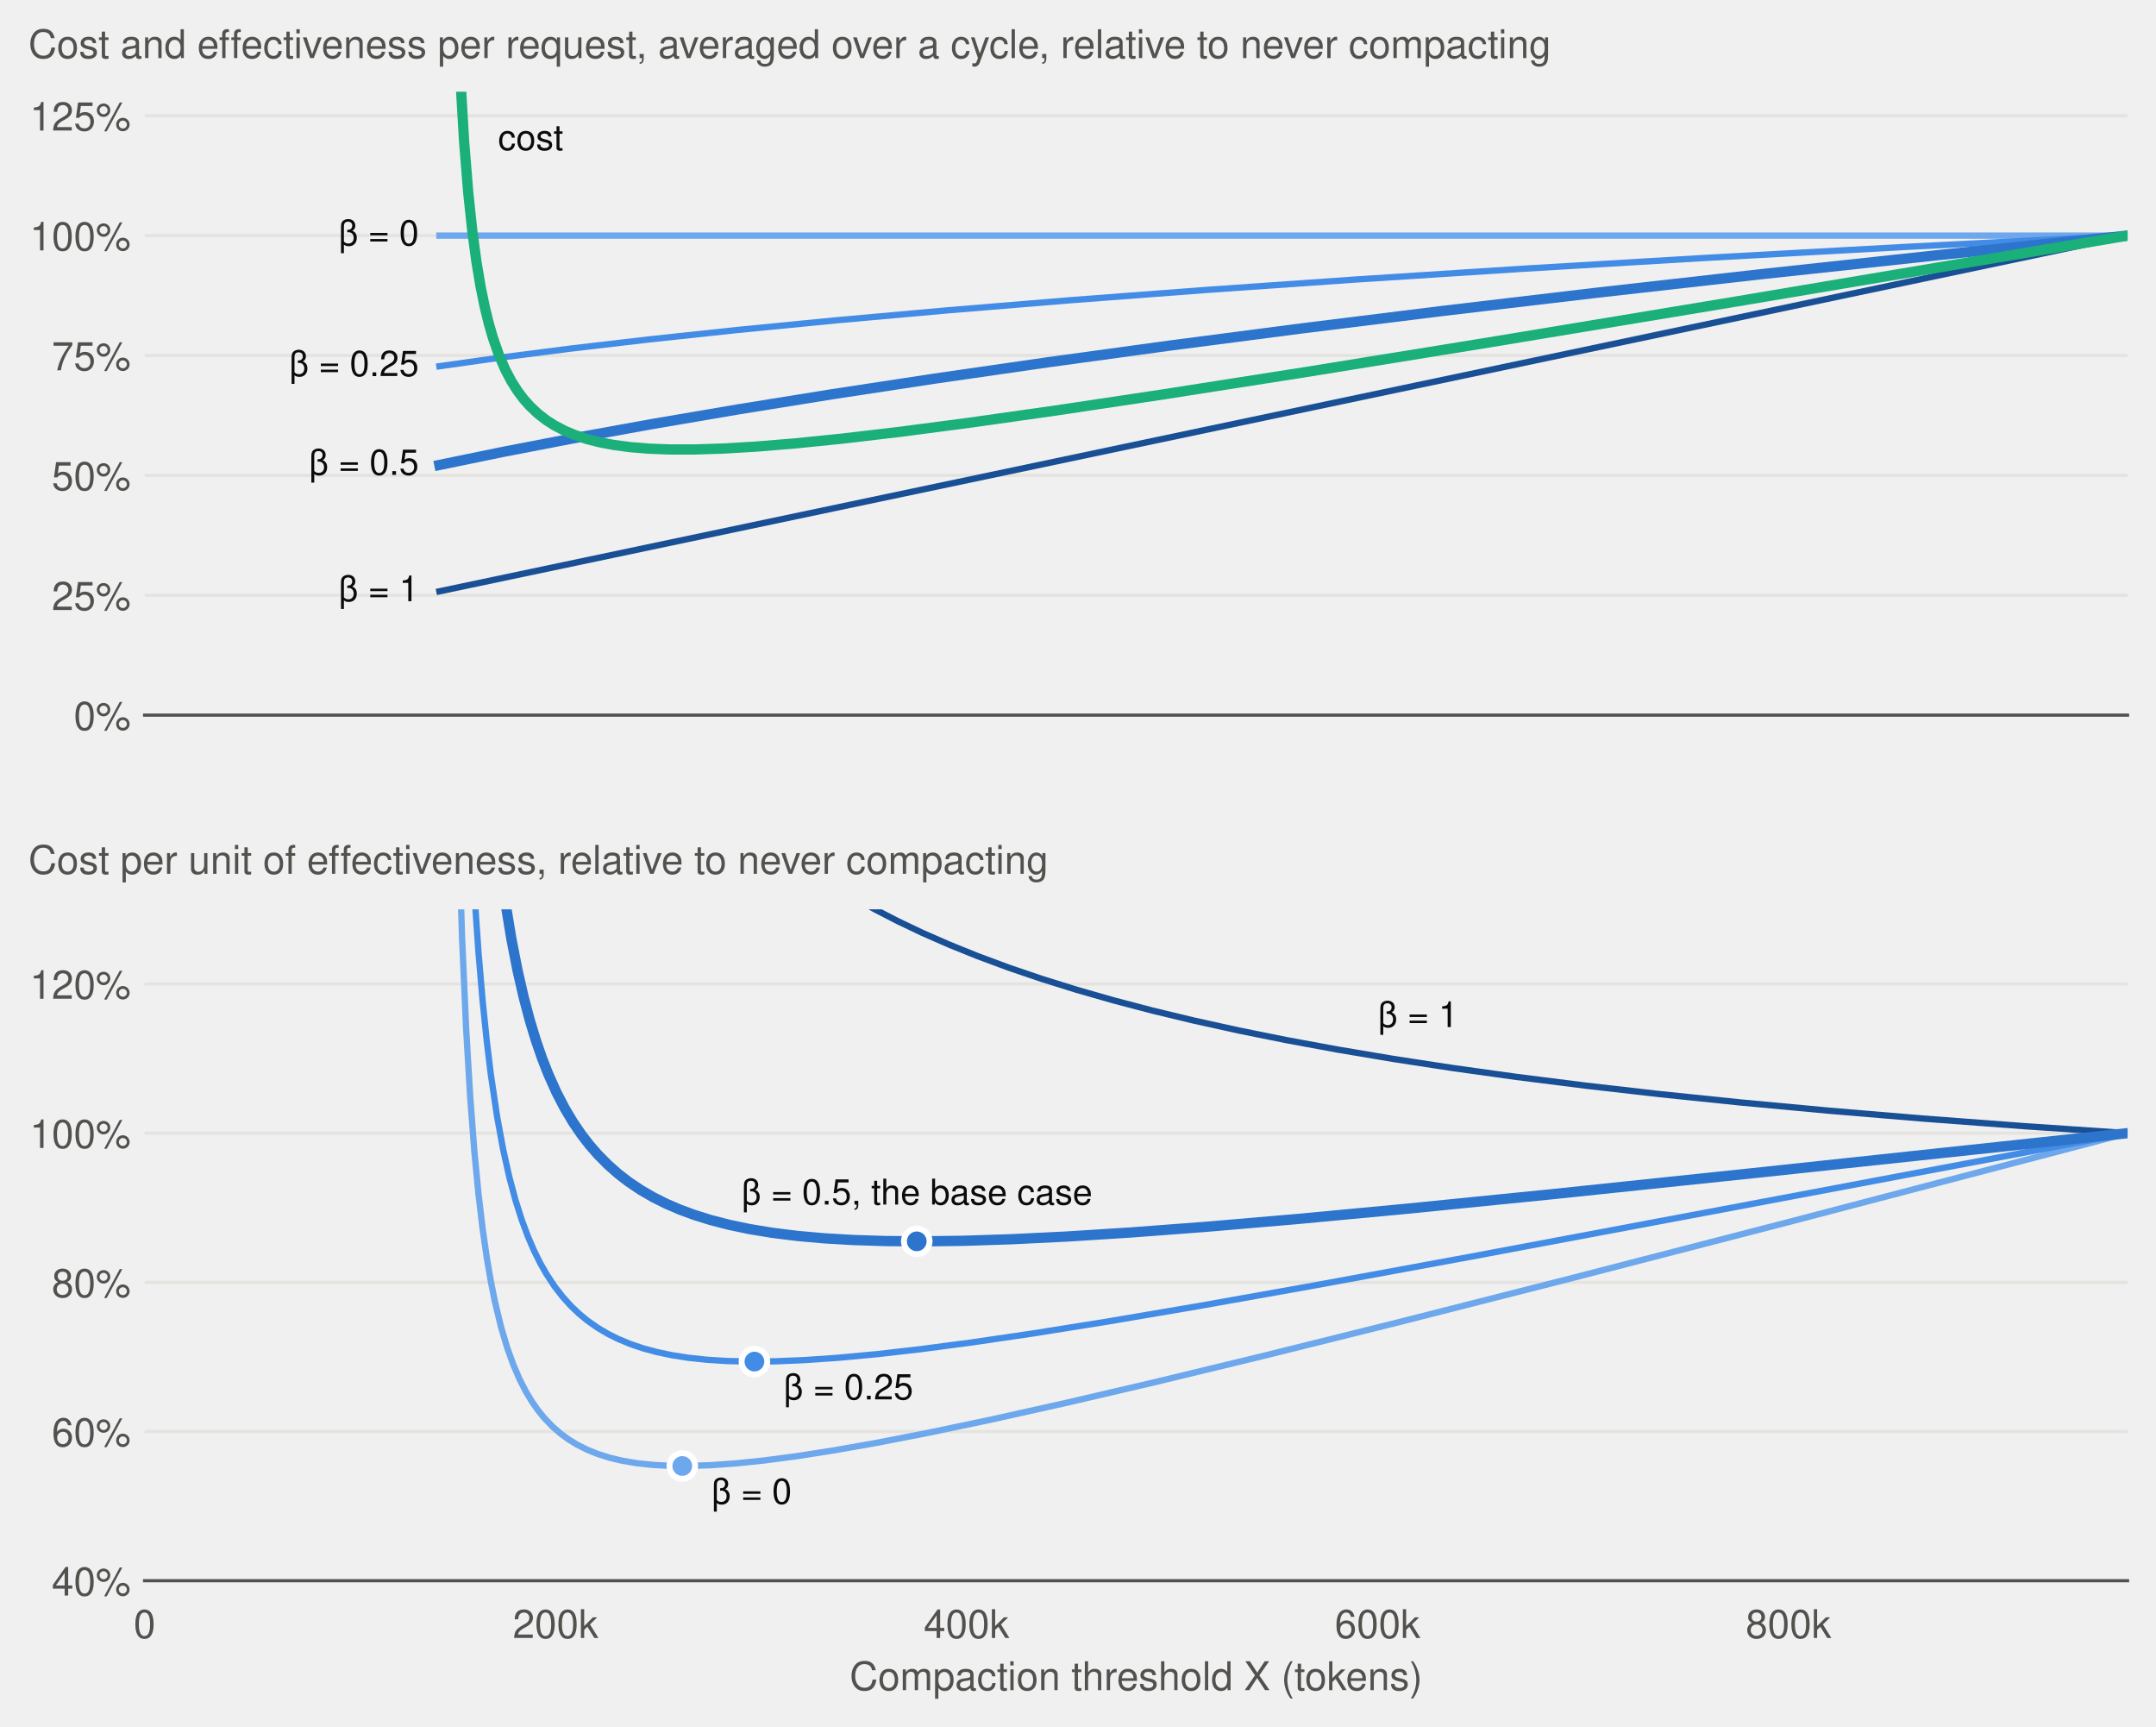
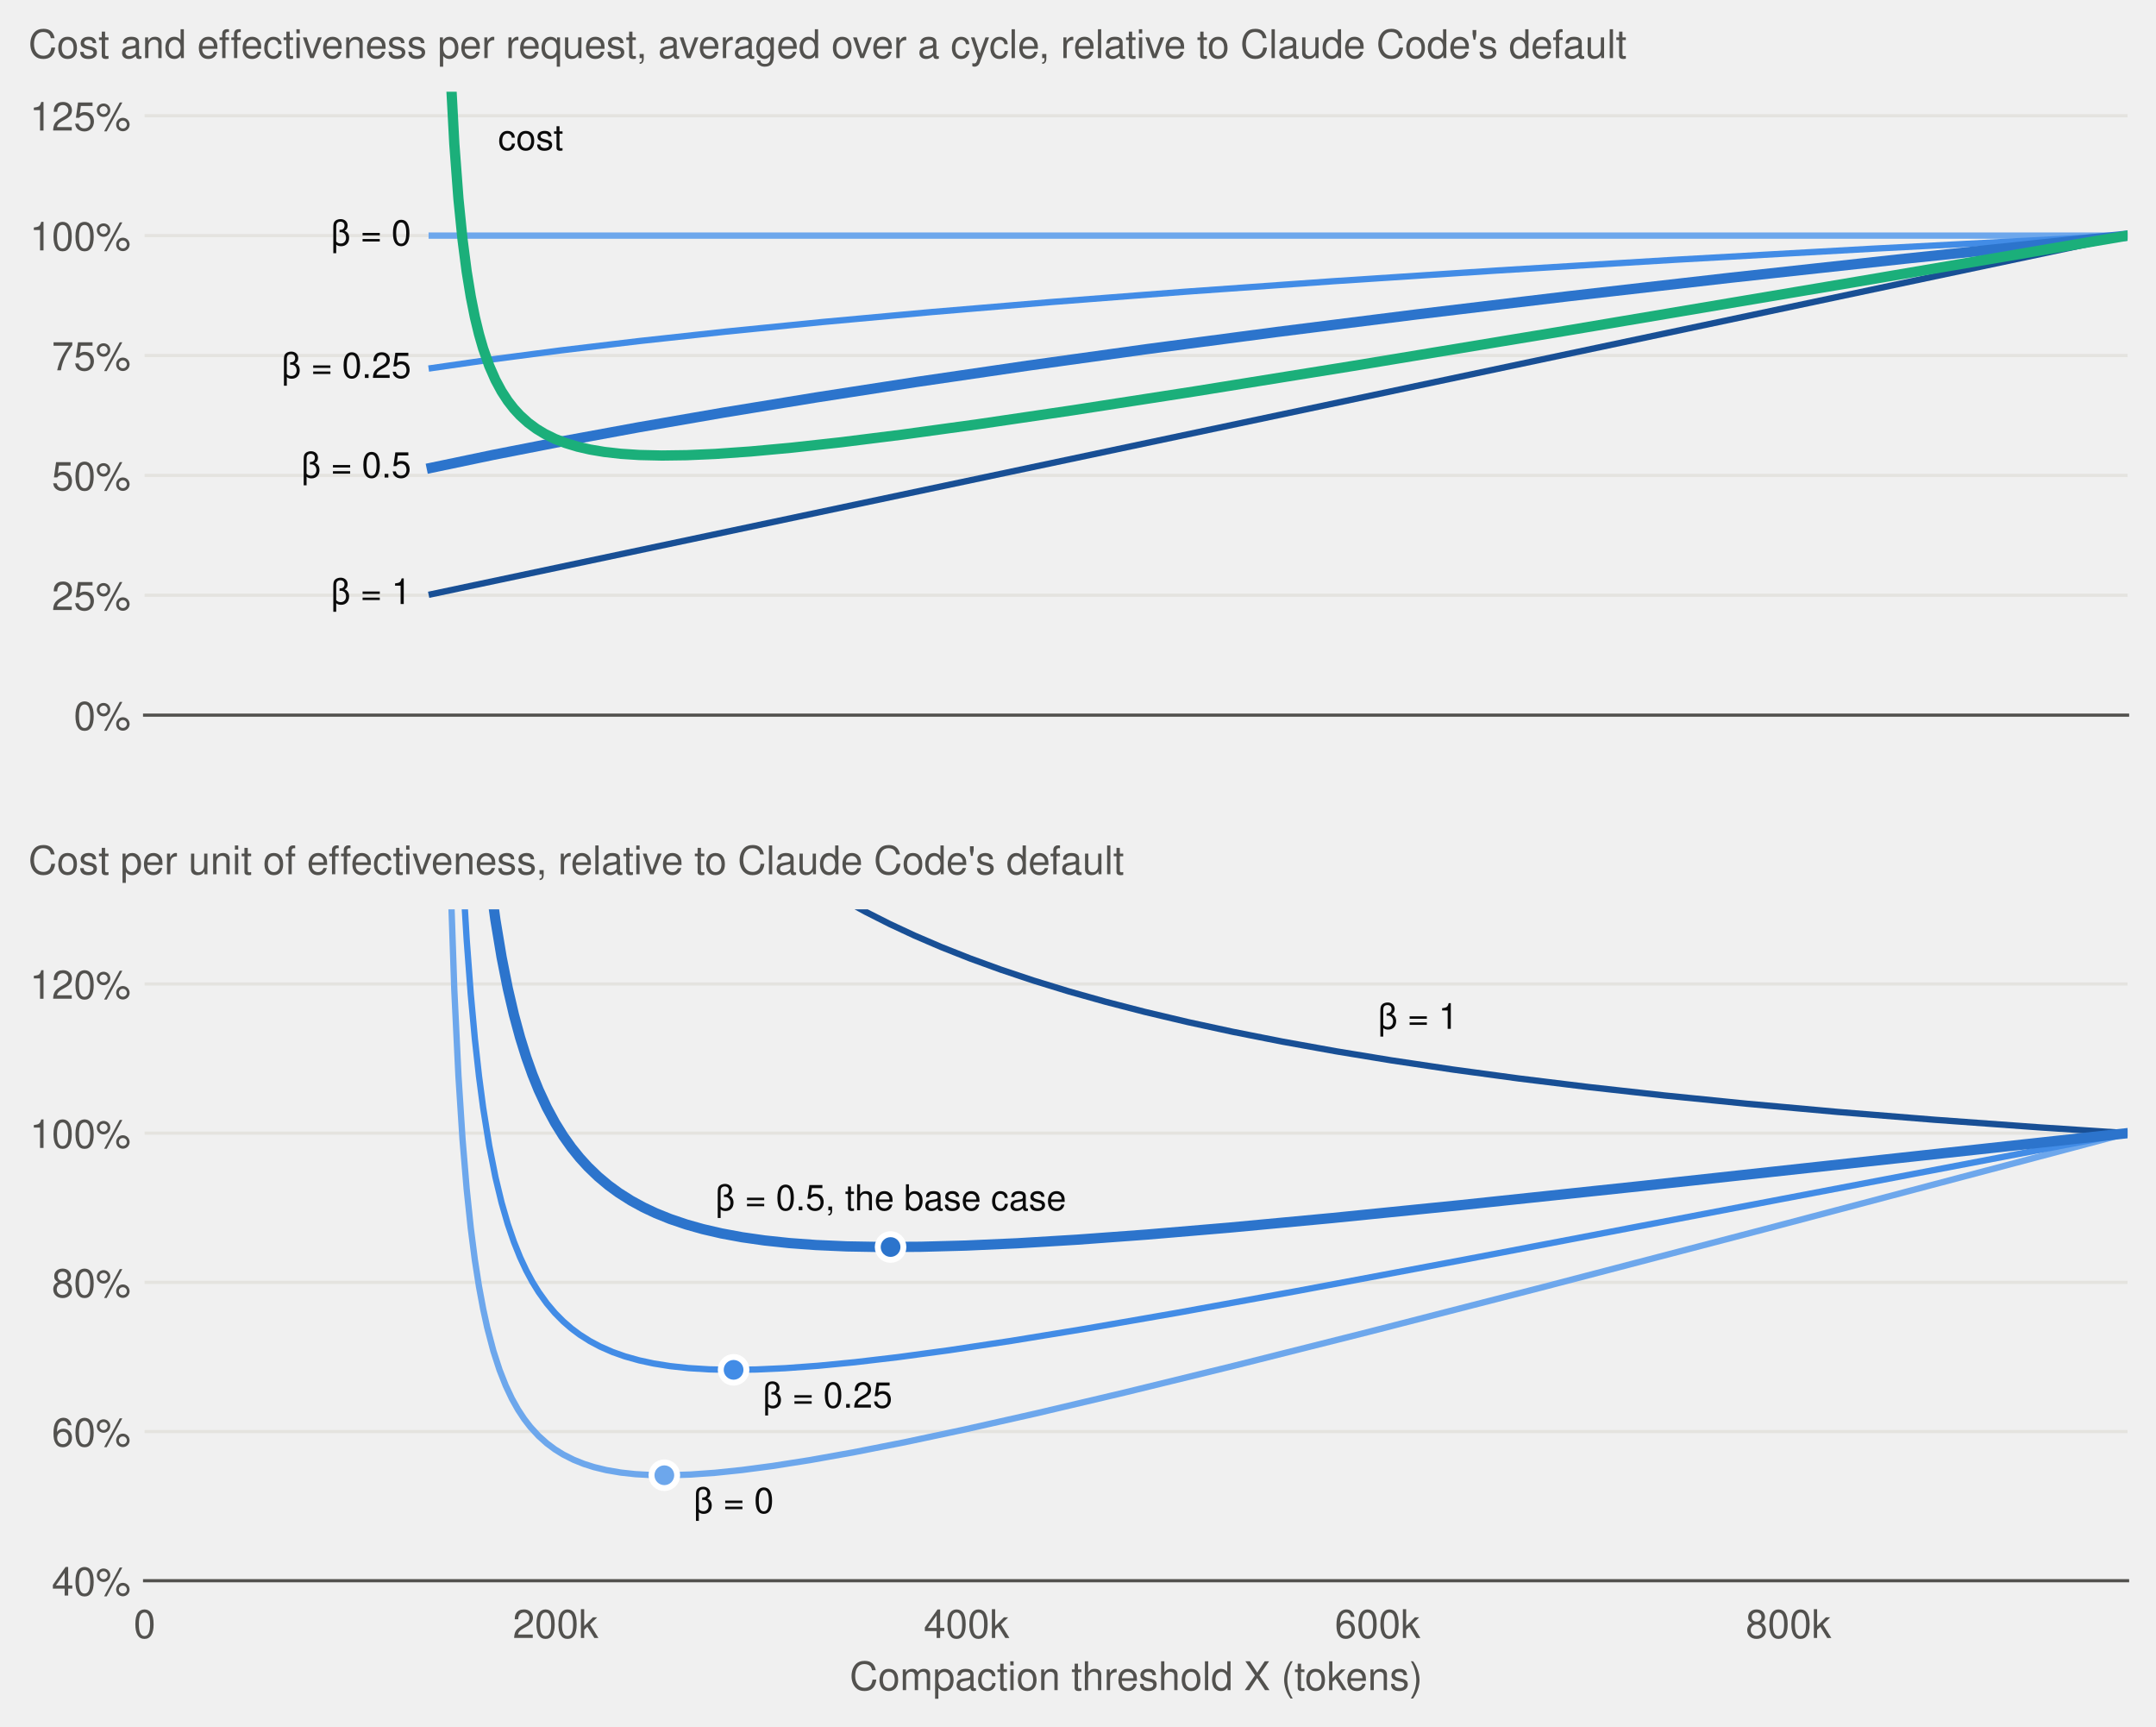
<svg xmlns="http://www.w3.org/2000/svg" xmlns:xlink="http://www.w3.org/1999/xlink" width="546.02pt" height="437.202pt" viewBox="0 0 546.02 437.202" version="1.1">
  <defs>
    <style type="text/css">*{stroke-linejoin: round; stroke-linecap: butt}</style>
  </defs>
  <g id="figure_1">
    <g id="patch_1">
      <path d="M 0 437.202  L 546.02 437.202  L 546.02 0  L 0 0  L 0 437.202  z " style="fill: none" />
    </g>
    <g id="axes_1">
      <g id="patch_2">
        <path d="M 36.62 181.065  L 538.82 181.065  L 538.82 23.226  L 36.62 23.226  L 36.62 181.065  z " style="fill: none" />
      </g>
      <g id="matplotlib.axis_1">
        <g id="xtick_1">
          <g id="line2d_1" />
        </g>
        <g id="xtick_2">
          <g id="line2d_2" />
        </g>
        <g id="xtick_3">
          <g id="line2d_3" />
        </g>
        <g id="xtick_4">
          <g id="line2d_4" />
        </g>
        <g id="xtick_5">
          <g id="line2d_5" />
        </g>
      </g>
      <g id="matplotlib.axis_2">
        <g id="ytick_1">
          <g id="line2d_6">
            <path d="M 36.62 181.065  L 538.82 181.065  " clip-path="url(#pb25e46a335)" style="fill: none; stroke: #e4e3df; stroke-width: 0.8; stroke-linecap: square" />
          </g>
          <g id="line2d_7" />
          <g id="text_1">
            <text style="font-size: 10px; font-family: 'Helvetica', 'Arial', 'DejaVu Sans'; text-anchor: end; fill: #52514e" x="33.12" y="184.815" transform="rotate(-0 33.12 184.8149)">0%</text>
          </g>
        </g>
        <g id="ytick_2">
          <g id="line2d_8">
            <path d="M 36.62 150.711  L 538.82 150.711  " clip-path="url(#pb25e46a335)" style="fill: none; stroke: #e4e3df; stroke-width: 0.8; stroke-linecap: square" />
          </g>
          <g id="line2d_9" />
          <g id="text_2">
            <text style="font-size: 10px; font-family: 'Helvetica', 'Arial', 'DejaVu Sans'; text-anchor: end; fill: #52514e" x="33.12" y="154.461" transform="rotate(-0 33.12 154.4613)">25%</text>
          </g>
        </g>
        <g id="ytick_3">
          <g id="line2d_10">
            <path d="M 36.62 120.358  L 538.82 120.358  " clip-path="url(#pb25e46a335)" style="fill: none; stroke: #e4e3df; stroke-width: 0.8; stroke-linecap: square" />
          </g>
          <g id="line2d_11" />
          <g id="text_3">
            <text style="font-size: 10px; font-family: 'Helvetica', 'Arial', 'DejaVu Sans'; text-anchor: end; fill: #52514e" x="33.12" y="124.108" transform="rotate(-0 33.12 124.1076)">50%</text>
          </g>
        </g>
        <g id="ytick_4">
          <g id="line2d_12">
            <path d="M 36.62 90.004  L 538.82 90.004  " clip-path="url(#pb25e46a335)" style="fill: none; stroke: #e4e3df; stroke-width: 0.8; stroke-linecap: square" />
          </g>
          <g id="line2d_13" />
          <g id="text_4">
            <text style="font-size: 10px; font-family: 'Helvetica', 'Arial', 'DejaVu Sans'; text-anchor: end; fill: #52514e" x="33.12" y="93.754" transform="rotate(-0 33.12 93.75402)">75%</text>
          </g>
        </g>
        <g id="ytick_5">
          <g id="line2d_14">
            <path d="M 36.62 59.65  L 538.82 59.65  " clip-path="url(#pb25e46a335)" style="fill: none; stroke: #e4e3df; stroke-width: 0.8; stroke-linecap: square" />
          </g>
          <g id="line2d_15" />
          <g id="text_5">
            <text style="font-size: 10px; font-family: 'Helvetica', 'Arial', 'DejaVu Sans'; text-anchor: end; fill: #52514e" x="33.12" y="63.4" transform="rotate(-0 33.12 63.4004)">100%</text>
          </g>
        </g>
        <g id="ytick_6">
          <g id="line2d_16">
            <path d="M 36.62 29.297  L 538.82 29.297  " clip-path="url(#pb25e46a335)" style="fill: none; stroke: #e4e3df; stroke-width: 0.8; stroke-linecap: square" />
          </g>
          <g id="line2d_17" />
          <g id="text_6">
            <text style="font-size: 10px; font-family: 'Helvetica', 'Arial', 'DejaVu Sans'; text-anchor: end; fill: #52514e" x="33.12" y="33.047" transform="rotate(-0 33.12 33.04678)">125%</text>
          </g>
        </g>
        <g id="text_7">
-           <text style="font-size: 10px; font-family: 'Helvetica', 'Arial', 'DejaVu Sans'; text-anchor: start; fill: #52514e" x="7.2" y="14.7" transform="rotate(-0 7.2 14.7)">Cost and effectiveness per request, averaged over a cycle, relative to never compacting</text>
+           <text style="font-size: 10px; font-family: 'Helvetica', 'Arial', 'DejaVu Sans'; text-anchor: start; fill: #52514e" x="7.2" y="14.7" transform="rotate(-0 7.2 14.7)">Cost and effectiveness per request, averaged over a cycle, relative to Claude Code's default</text>
        </g>
      </g>
      <g id="line2d_18">
-         <path d="M 111.282 59.65  L 538.82 59.65  L 538.82 59.65  " clip-path="url(#pb25e46a335)" style="fill: none; stroke: #6da7ec; stroke-width: 1.6; stroke-linecap: square" />
+         <path d="M 109.338 59.65  L 538.82 59.65  L 538.82 59.65  " clip-path="url(#pb25e46a335)" style="fill: none; stroke: #6da7ec; stroke-width: 1.6; stroke-linecap: square" />
      </g>
      <g id="line2d_19">
-         <path d="M 111.282 92.723  L 126.895 90.519  L 144.589 88.249  L 164.365 85.936  L 186.743 83.545  L 211.722 81.102  L 239.825 78.583  L 271.05 76.014  L 305.397 73.415  L 343.387 70.765  L 385.541 68.054  L 431.858 65.301  L 482.858 62.498  L 538.82 59.65  L 538.82 59.65  " clip-path="url(#pb25e46a335)" style="fill: none; stroke: #428ce6; stroke-width: 1.6; stroke-linecap: square" />
+         <path d="M 109.338 93.197  L 124.95 90.949  L 142.124 88.703  L 161.9 86.347  L 183.757 83.97  L 208.217 81.536  L 235.798 79.02  L 266.503 76.451  L 300.33 73.847  L 337.8 71.191  L 378.912 68.503  L 424.189 65.768  L 474.148 62.975  L 528.792 60.147  L 538.82 59.65  L 538.82 59.65  " clip-path="url(#pb25e46a335)" style="fill: none; stroke: #428ce6; stroke-width: 1.6; stroke-linecap: square" />
      </g>
      <g id="line2d_20">
-         <path d="M 111.282 149.717  L 538.82 59.65  L 538.82 59.65  " clip-path="url(#pb25e46a335)" style="fill: none; stroke: #184f95; stroke-width: 1.6; stroke-linecap: square" />
+         <path d="M 109.338 150.433  L 538.82 59.65  L 538.82 59.65  " clip-path="url(#pb25e46a335)" style="fill: none; stroke: #184f95; stroke-width: 1.6; stroke-linecap: square" />
      </g>
      <g id="patch_3">
        <path d="M 36.62 181.065  L 538.82 181.065  " style="fill: none; stroke: #52514e; stroke-width: 0.8; stroke-linejoin: miter; stroke-linecap: square" />
      </g>
      <g id="text_8">
-         <text style="font-size: 9px; font-family: 'Helvetica', 'Arial', 'DejaVu Sans'; text-anchor: end; fill: #0b0b0b" x="106.078" y="62.144" transform="rotate(-0 106.0783 62.14439)">β = 0</text>
+         <text style="font-size: 9px; font-family: 'Helvetica', 'Arial', 'DejaVu Sans'; text-anchor: end; fill: #0b0b0b" x="104.134" y="62.144" transform="rotate(-0 104.1336 62.14439)">β = 0</text>
      </g>
      <g id="text_9">
-         <text style="font-size: 9px; font-family: 'Helvetica', 'Arial', 'DejaVu Sans'; text-anchor: end; fill: #0b0b0b" x="106.078" y="95.217" transform="rotate(-0 106.0783 95.21732)">β = 0.25</text>
+         <text style="font-size: 9px; font-family: 'Helvetica', 'Arial', 'DejaVu Sans'; text-anchor: end; fill: #0b0b0b" x="104.134" y="95.691" transform="rotate(-0 104.1336 95.69087)">β = 0.25</text>
      </g>
      <g id="line2d_21">
-         <path d="M 111.282 117.721  L 127.415 114.404  L 145.109 110.994  L 164.885 107.411  L 186.743 103.682  L 210.682 99.826  L 236.702 95.863  L 265.325 91.732  L 296.03 87.527  L 329.336 83.191  L 365.245 78.739  L 404.276 74.128  L 445.909 69.434  L 490.665 64.612  L 538.82 59.65  L 538.82 59.65  " clip-path="url(#pb25e46a335)" style="fill: none; stroke: #2c74cc; stroke-width: 2.6; stroke-linecap: square" />
+         <path d="M 109.338 118.418  L 124.95 115.157  L 142.644 111.695  L 161.9 108.157  L 183.237 104.463  L 206.655 100.638  L 232.156 96.698  L 260.258 92.586  L 290.442 88.395  L 323.228 84.069  L 358.616 79.625  L 397.127 75.017  L 438.24 70.324  L 482.475 65.501  L 529.833 60.564  L 538.82 59.65  L 538.82 59.65  " clip-path="url(#pb25e46a335)" style="fill: none; stroke: #2c74cc; stroke-width: 2.6; stroke-linecap: square" />
      </g>
      <g id="text_10">
-         <text style="font-size: 9px; font-family: 'Helvetica', 'Arial', 'DejaVu Sans'; text-anchor: end; fill: #0b0b0b" x="106.078" y="120.215" transform="rotate(-0 106.0783 120.2151)">β = 0.5</text>
+         <text style="font-size: 9px; font-family: 'Helvetica', 'Arial', 'DejaVu Sans'; text-anchor: end; fill: #0b0b0b" x="104.134" y="120.912" transform="rotate(-0 104.1336 120.9116)">β = 0.5</text>
      </g>
      <g id="text_11">
-         <text style="font-size: 9px; font-family: 'Helvetica', 'Arial', 'DejaVu Sans'; text-anchor: end; fill: #0b0b0b" x="106.078" y="152.211" transform="rotate(-0 106.0783 152.2111)">β = 1</text>
+         <text style="font-size: 9px; font-family: 'Helvetica', 'Arial', 'DejaVu Sans'; text-anchor: end; fill: #0b0b0b" x="104.134" y="152.927" transform="rotate(-0 104.1336 152.9271)">β = 1</text>
      </g>
      <g id="text_12">
        <text style="font-size: 9px; font-family: 'Helvetica', 'Arial', 'DejaVu Sans'; text-anchor: start; fill: #0b0b0b" x="126.131" y="37.978" transform="rotate(-0 126.1313 37.97785)">cost</text>
      </g>
      <g id="line2d_22">
-         <path d="M 115.694 -1  L 116.487 17.936  L 117.527 35.659  L 118.568 48.609  L 119.609 58.468  L 120.65 66.215  L 121.691 72.451  L 122.732 77.572  L 123.772 81.844  L 124.813 85.457  L 126.374 89.928  L 127.936 93.536  L 129.497 96.499  L 131.058 98.964  L 132.619 101.038  L 134.181 102.8  L 136.262 104.762  L 138.344 106.373  L 140.426 107.708  L 143.028 109.068  L 145.63 110.159  L 148.752 111.189  L 151.875 111.98  L 155.518 112.668  L 159.681 113.215  L 164.365 113.594  L 169.569 113.793  L 175.814 113.799  L 183.1 113.57  L 191.426 113.079  L 201.314 112.269  L 213.284 111.056  L 227.855 109.343  L 245.549 107.027  L 267.407 103.933  L 294.989 99.796  L 330.377 94.253  L 377.214 86.679  L 440.184 76.257  L 527.614 61.548  L 538.82 59.65  L 538.82 59.65  " clip-path="url(#pb25e46a335)" style="fill: none; stroke: #1baf7a; stroke-width: 2.6; stroke-linecap: square" />
+         <path d="M 113.346 -1  L 114.021 16.913  L 115.062 36.436  L 116.103 50.329  L 117.144 60.703  L 118.185 68.732  L 119.226 75.119  L 120.266 80.311  L 121.307 84.608  L 122.348 88.216  L 123.909 92.648  L 125.471 96.197  L 127.032 99.092  L 128.593 101.487  L 130.154 103.491  L 131.716 105.185  L 133.797 107.061  L 135.879 108.593  L 137.961 109.854  L 140.563 111.131  L 143.165 112.145  L 146.287 113.094  L 149.41 113.812  L 153.053 114.426  L 157.216 114.896  L 161.9 115.201  L 167.624 115.332  L 173.869 115.247  L 181.155 114.93  L 190.002 114.314  L 200.41 113.361  L 212.9 111.99  L 228.513 110.039  L 247.768 107.394  L 271.707 103.872  L 302.412 99.118  L 342.483 92.677  L 396.086 83.823  L 469.985 71.378  L 538.82 59.65  L 538.82 59.65  " clip-path="url(#pb25e46a335)" style="fill: none; stroke: #1baf7a; stroke-width: 2.6; stroke-linecap: square" />
      </g>
    </g>
    <g id="axes_2">
      <g id="patch_4">
        <path d="M 36.62 400.218  L 538.82 400.218  L 538.82 230.238  L 36.62 230.238  L 36.62 400.218  z " style="fill: none" />
      </g>
      <g id="matplotlib.axis_3">
        <g id="xtick_6">
          <g id="line2d_23" />
          <g id="text_13">
            <text style="font-size: 10px; font-family: 'Helvetica', 'Arial', 'DejaVu Sans'; text-anchor: middle; fill: #52514e" x="36.62" y="414.718" transform="rotate(-0 36.62 414.7181)">0</text>
          </g>
        </g>
        <g id="xtick_7">
          <g id="line2d_24" />
          <g id="text_14">
            <text style="font-size: 10px; font-family: 'Helvetica', 'Arial', 'DejaVu Sans'; text-anchor: middle; fill: #52514e" x="140.703" y="414.718" transform="rotate(-0 140.7029 414.7181)">200k</text>
          </g>
        </g>
        <g id="xtick_8">
          <g id="line2d_25" />
          <g id="text_15">
            <text style="font-size: 10px; font-family: 'Helvetica', 'Arial', 'DejaVu Sans'; text-anchor: middle; fill: #52514e" x="244.786" y="414.718" transform="rotate(-0 244.7858 414.7181)">400k</text>
          </g>
        </g>
        <g id="xtick_9">
          <g id="line2d_26" />
          <g id="text_16">
            <text style="font-size: 10px; font-family: 'Helvetica', 'Arial', 'DejaVu Sans'; text-anchor: middle; fill: #52514e" x="348.869" y="414.718" transform="rotate(-0 348.8687 414.7181)">600k</text>
          </g>
        </g>
        <g id="xtick_10">
          <g id="line2d_27" />
          <g id="text_17">
            <text style="font-size: 10px; font-family: 'Helvetica', 'Arial', 'DejaVu Sans'; text-anchor: middle; fill: #52514e" x="452.952" y="414.718" transform="rotate(-0 452.9516 414.7181)">800k</text>
          </g>
        </g>
        <g id="text_18">
          <text style="font-size: 10px; font-family: 'Helvetica', 'Arial', 'DejaVu Sans'; text-anchor: middle; fill: #52514e" x="287.72" y="427.917" transform="rotate(-0 287.72 427.9173)">Compaction threshold X (tokens)</text>
        </g>
      </g>
      <g id="matplotlib.axis_4">
        <g id="ytick_7">
          <g id="line2d_28">
            <path d="M 36.62 400.218  L 538.82 400.218  " clip-path="url(#pe3eb9de81f)" style="fill: none; stroke: #e4e3df; stroke-width: 0.8; stroke-linecap: square" />
          </g>
          <g id="line2d_29" />
          <g id="text_19">
            <text style="font-size: 10px; font-family: 'Helvetica', 'Arial', 'DejaVu Sans'; text-anchor: end; fill: #52514e" x="33.12" y="403.968" transform="rotate(-0 33.12 403.9681)">40%</text>
          </g>
        </g>
        <g id="ytick_8">
          <g id="line2d_30">
            <path d="M 36.62 362.445  L 538.82 362.445  " clip-path="url(#pe3eb9de81f)" style="fill: none; stroke: #e4e3df; stroke-width: 0.8; stroke-linecap: square" />
          </g>
          <g id="line2d_31" />
          <g id="text_20">
            <text style="font-size: 10px; font-family: 'Helvetica', 'Arial', 'DejaVu Sans'; text-anchor: end; fill: #52514e" x="33.12" y="366.195" transform="rotate(-0 33.12 366.1947)">60%</text>
          </g>
        </g>
        <g id="ytick_9">
          <g id="line2d_32">
            <path d="M 36.62 324.671  L 538.82 324.671  " clip-path="url(#pe3eb9de81f)" style="fill: none; stroke: #e4e3df; stroke-width: 0.8; stroke-linecap: square" />
          </g>
          <g id="line2d_33" />
          <g id="text_21">
            <text style="font-size: 10px; font-family: 'Helvetica', 'Arial', 'DejaVu Sans'; text-anchor: end; fill: #52514e" x="33.12" y="328.421" transform="rotate(-0 33.12 328.4213)">80%</text>
          </g>
        </g>
        <g id="ytick_10">
          <g id="line2d_34">
            <path d="M 36.62 286.898  L 538.82 286.898  " clip-path="url(#pe3eb9de81f)" style="fill: none; stroke: #e4e3df; stroke-width: 0.8; stroke-linecap: square" />
          </g>
          <g id="line2d_35" />
          <g id="text_22">
            <text style="font-size: 10px; font-family: 'Helvetica', 'Arial', 'DejaVu Sans'; text-anchor: end; fill: #52514e" x="33.12" y="290.648" transform="rotate(-0 33.12 290.6479)">100%</text>
          </g>
        </g>
        <g id="ytick_11">
          <g id="line2d_36">
            <path d="M 36.62 249.124  L 538.82 249.124  " clip-path="url(#pe3eb9de81f)" style="fill: none; stroke: #e4e3df; stroke-width: 0.8; stroke-linecap: square" />
          </g>
          <g id="line2d_37" />
          <g id="text_23">
            <text style="font-size: 10px; font-family: 'Helvetica', 'Arial', 'DejaVu Sans'; text-anchor: end; fill: #52514e" x="33.12" y="252.874" transform="rotate(-0 33.12 252.8745)">120%</text>
          </g>
        </g>
        <g id="text_24">
-           <text style="font-size: 10px; font-family: 'Helvetica', 'Arial', 'DejaVu Sans'; text-anchor: start; fill: #52514e" x="7.2" y="221.226" transform="rotate(-0 7.2 221.2261)">Cost per unit of effectiveness, relative to never compacting</text>
+           <text style="font-size: 10px; font-family: 'Helvetica', 'Arial', 'DejaVu Sans'; text-anchor: start; fill: #52514e" x="7.2" y="221.354" transform="rotate(-0 7.2 221.3542)">Cost per unit of effectiveness, relative to Claude Code's default</text>
        </g>
      </g>
      <g id="line2d_38">
-         <path d="M 113.329 -1  L 113.364 5.619  L 113.885 71.855  L 114.405 119.126  L 114.925 154.545  L 115.966 204.046  L 117.007 236.954  L 118.048 260.379  L 119.089 277.878  L 120.129 291.427  L 121.17 302.209  L 122.211 310.98  L 123.252 318.242  L 124.293 324.344  L 125.334 329.535  L 126.895 335.997  L 128.456 341.244  L 130.017 345.572  L 131.579 349.188  L 133.14 352.241  L 134.701 354.841  L 136.262 357.071  L 137.824 358.995  L 139.905 361.17  L 141.987 362.98  L 144.069 364.494  L 146.15 365.763  L 148.752 367.068  L 151.354 368.116  L 154.477 369.099  L 157.599 369.839  L 161.242 370.455  L 165.406 370.898  L 169.569 371.119  L 174.253 371.158  L 179.977 370.967  L 186.222 370.524  L 193.508 369.772  L 201.835 368.675  L 211.202 367.214  L 222.131 365.284  L 235.141 362.754  L 250.754 359.479  L 269.488 355.309  L 291.866 350.09  L 319.448 343.42  L 353.796 334.873  L 396.99 323.887  L 452.674 309.483  L 526.053 290.261  L 538.82 286.898  L 538.82 286.898  " clip-path="url(#pe3eb9de81f)" style="fill: none; stroke: #6da7ec; stroke-width: 1.6; stroke-linecap: square" />
+         <path d="M 111.203 -1  L 111.419 37.216  L 111.94 98.377  L 112.46 142.023  L 112.981 174.723  L 114.021 220.417  L 115.062 250.786  L 116.103 272.398  L 117.144 288.536  L 118.185 301.025  L 119.226 310.96  L 120.266 319.037  L 121.307 325.721  L 122.348 331.333  L 123.389 336.103  L 124.95 342.036  L 126.511 346.847  L 128.073 350.809  L 129.634 354.114  L 131.195 356.898  L 132.756 359.264  L 134.318 361.288  L 136.399 363.556  L 138.481 365.427  L 140.563 366.978  L 142.644 368.269  L 145.246 369.584  L 147.848 370.63  L 150.451 371.457  L 153.573 372.214  L 157.216 372.836  L 160.859 373.232  L 165.022 373.465  L 169.706 373.505  L 174.91 373.331  L 181.155 372.888  L 187.92 372.185  L 195.727 371.155  L 205.094 369.686  L 216.023 367.735  L 229.033 365.173  L 244.125 361.968  L 262.34 357.868  L 284.717 352.593  L 312.299 345.85  L 346.647 337.215  L 390.362 325.985  L 447.087 311.171  L 522.547 291.223  L 538.82 286.898  L 538.82 286.898  " clip-path="url(#pe3eb9de81f)" style="fill: none; stroke: #6da7ec; stroke-width: 1.6; stroke-linecap: square" />
      </g>
      <g id="line2d_39">
-         <path d="M 114.521 -1  L 114.925 36.939  L 115.966 105.19  L 117.007 150.615  L 118.048 182.997  L 119.089 207.225  L 120.129 226.019  L 121.17 241.008  L 122.211 253.23  L 123.252 263.377  L 124.293 271.927  L 125.854 282.482  L 127.415 290.993  L 128.977 297.986  L 130.538 303.82  L 132.099 308.749  L 133.66 312.959  L 135.222 316.588  L 136.783 319.739  L 138.344 322.494  L 140.426 325.66  L 142.507 328.35  L 144.589 330.652  L 146.671 332.633  L 148.752 334.346  L 151.354 336.174  L 153.956 337.712  L 156.558 339.009  L 159.681 340.303  L 162.803 341.358  L 166.446 342.341  L 170.089 343.105  L 174.253 343.757  L 178.936 344.261  L 184.14 344.592  L 189.865 344.731  L 196.63 344.657  L 203.916 344.348  L 212.243 343.772  L 222.131 342.85  L 233.059 341.604  L 246.07 339.892  L 261.682 337.601  L 280.417 334.612  L 303.315 330.724  L 332.459 325.539  L 372.531 318.17  L 440.184 305.468  L 538.82 286.898  L 538.82 286.898  " clip-path="url(#pe3eb9de81f)" style="fill: none; stroke: #428ce6; stroke-width: 1.6; stroke-linecap: square" />
+         <path d="M 112.305 -1  L 112.46 17.049  L 112.981 62.354  L 114.021 125.712  L 115.062 167.873  L 116.103 197.923  L 117.144 220.403  L 118.185 237.835  L 119.226 251.735  L 120.266 263.066  L 121.307 272.469  L 122.348 280.39  L 123.909 290.163  L 125.471 298.039  L 127.032 304.504  L 128.593 309.893  L 130.154 314.442  L 131.716 318.324  L 133.277 321.665  L 134.838 324.563  L 136.399 327.093  L 138.481 329.996  L 140.563 332.456  L 142.644 334.556  L 144.726 336.358  L 146.808 337.911  L 149.41 339.561  L 152.012 340.942  L 155.134 342.308  L 158.257 343.413  L 161.9 344.433  L 165.543 345.218  L 169.706 345.881  L 174.39 346.384  L 179.594 346.704  L 185.318 346.823  L 191.563 346.735  L 198.849 346.405  L 207.176 345.798  L 216.543 344.89  L 227.472 343.606  L 240.482 341.844  L 256.095 339.49  L 274.83 336.429  L 298.248 332.362  L 328.432 326.878  L 370.586 318.978  L 451.25 303.585  L 538.82 286.898  L 538.82 286.898  " clip-path="url(#pe3eb9de81f)" style="fill: none; stroke: #428ce6; stroke-width: 1.6; stroke-linecap: square" />
      </g>
      <g id="line2d_40">
-         <path d="M 127.765 -1  L 128.977 15.423  L 130.538 33.661  L 132.099 49.33  L 133.66 62.953  L 135.222 74.919  L 136.783 85.525  L 138.864 97.938  L 140.946 108.748  L 143.028 118.261  L 145.109 126.71  L 147.191 134.274  L 149.273 141.095  L 151.354 147.284  L 153.956 154.268  L 156.558 160.546  L 159.161 166.228  L 161.763 171.403  L 164.365 176.141  L 167.487 181.333  L 170.61 186.061  L 173.732 190.392  L 176.855 194.379  L 180.498 198.653  L 184.14 202.575  L 187.783 206.191  L 191.947 210  L 196.11 213.506  L 200.794 217.138  L 205.477 220.482  L 210.682 223.904  L 215.886 227.057  L 221.61 230.256  L 227.335 233.207  L 233.58 236.181  L 240.345 239.149  L 247.631 242.09  L 255.437 244.986  L 263.764 247.821  L 272.611 250.584  L 281.978 253.268  L 291.866 255.867  L 302.275 258.377  L 313.724 260.906  L 325.693 263.323  L 338.704 265.725  L 352.755 268.09  L 367.847 270.402  L 383.98 272.648  L 401.674 274.882  L 420.409 277.023  L 440.705 279.119  L 463.083 281.203  L 487.022 283.205  L 513.042 285.158  L 538.82 286.898  L 538.82 286.898  " clip-path="url(#pe3eb9de81f)" style="fill: none; stroke: #184f95; stroke-width: 1.6; stroke-linecap: square" />
+         <path d="M 125.069 -1  L 126.511 18.916  L 128.073 37.182  L 129.634 52.815  L 131.195 66.364  L 132.756 78.235  L 134.318 88.732  L 136.399 100.992  L 138.481 111.647  L 140.563 121.008  L 142.644 129.312  L 144.726 136.739  L 146.808 143.43  L 148.889 149.498  L 151.491 156.341  L 154.093 162.489  L 156.695 168.053  L 159.298 173.119  L 161.9 177.758  L 165.022 182.84  L 168.145 187.469  L 171.267 191.709  L 174.39 195.614  L 178.032 199.801  L 181.675 203.644  L 185.318 207.189  L 189.482 210.924  L 193.645 214.364  L 198.329 217.929  L 203.012 221.213  L 208.217 224.575  L 213.421 227.674  L 219.145 230.819  L 225.39 233.976  L 231.635 236.884  L 238.401 239.789  L 245.686 242.67  L 253.493 245.508  L 261.819 248.288  L 270.666 251.001  L 280.034 253.638  L 289.922 256.192  L 300.85 258.778  L 312.299 261.256  L 324.789 263.725  L 338.32 266.163  L 352.371 268.469  L 367.984 270.799  L 384.637 273.054  L 402.331 275.225  L 421.586 277.363  L 442.403 279.449  L 465.301 281.514  L 489.761 283.494  L 516.302 285.419  L 538.82 286.898  L 538.82 286.898  " clip-path="url(#pe3eb9de81f)" style="fill: none; stroke: #184f95; stroke-width: 1.6; stroke-linecap: square" />
      </g>
      <g id="patch_5">
        <path d="M 36.62 400.218  L 538.82 400.218  " style="fill: none; stroke: #52514e; stroke-width: 0.8; stroke-linejoin: miter; stroke-linecap: square" />
      </g>
      <g id="text_25">
-         <text style="font-size: 9px; font-family: 'Helvetica', 'Arial', 'DejaVu Sans'; text-anchor: start; fill: #0b0b0b" x="180.081" y="380.749" transform="rotate(-0 180.0812 380.7494)">β = 0</text>
+         <text style="font-size: 9px; font-family: 'Helvetica', 'Arial', 'DejaVu Sans'; text-anchor: start; fill: #0b0b0b" x="175.534" y="383.097" transform="rotate(-0 175.5345 383.0969)">β = 0</text>
      </g>
      <g id="text_26">
-         <text style="font-size: 9px; font-family: 'Helvetica', 'Arial', 'DejaVu Sans'; text-anchor: start; fill: #0b0b0b" x="198.348" y="354.318" transform="rotate(-0 198.3478 354.318)">β = 0.25</text>
+         <text style="font-size: 9px; font-family: 'Helvetica', 'Arial', 'DejaVu Sans'; text-anchor: start; fill: #0b0b0b" x="193.072" y="356.407" transform="rotate(-0 193.0725 356.4069)">β = 0.25</text>
      </g>
      <g id="line2d_41">
-         <path d="M 116.511 -1  L 117.527 51.009  L 118.568 90.118  L 119.609 119.999  L 120.65 143.566  L 121.691 162.623  L 122.732 178.345  L 123.772 191.534  L 124.813 202.751  L 126.374 216.743  L 127.936 228.159  L 129.497 237.642  L 131.058 245.637  L 132.619 252.464  L 134.181 258.356  L 135.742 263.487  L 137.303 267.993  L 138.864 271.976  L 140.946 276.615  L 143.028 280.621  L 145.109 284.11  L 147.191 287.169  L 149.273 289.869  L 151.354 292.264  L 153.956 294.897  L 156.558 297.191  L 159.161 299.202  L 162.283 301.3  L 165.406 303.111  L 168.528 304.681  L 172.171 306.256  L 175.814 307.599  L 179.977 308.897  L 184.661 310.106  L 189.865 311.192  L 195.59 312.132  L 201.835 312.909  L 208.6 313.515  L 215.886 313.947  L 224.212 314.216  L 233.58 314.29  L 243.988 314.151  L 255.958 313.766  L 270.009 313.082  L 286.142 312.065  L 305.397 310.615  L 328.295 308.659  L 356.398 306.026  L 393.347 302.327  L 446.429 296.769  L 538.82 286.898  L 538.82 286.898  " clip-path="url(#pe3eb9de81f)" style="fill: none; stroke: #2c74cc; stroke-width: 2.6; stroke-linecap: square" />
+         <path d="M 114.187 -1  L 115.062 48.076  L 116.103 90.479  L 117.144 122.254  L 118.185 146.944  L 119.226 166.672  L 120.266 182.794  L 121.307 196.209  L 122.348 207.542  L 123.909 221.581  L 125.471 232.954  L 127.032 242.346  L 128.593 250.226  L 130.154 256.926  L 131.716 262.686  L 133.277 267.687  L 134.838 272.064  L 136.399 275.924  L 138.481 280.407  L 140.563 284.267  L 142.644 287.619  L 144.726 290.552  L 146.808 293.133  L 148.889 295.418  L 151.491 297.923  L 154.093 300.101  L 156.695 302.004  L 159.818 303.984  L 162.94 305.686  L 166.063 307.157  L 169.706 308.627  L 173.869 310.036  L 178.032 311.207  L 182.716 312.288  L 187.92 313.25  L 193.645 314.068  L 199.89 314.73  L 206.655 315.226  L 214.461 315.57  L 223.309 315.724  L 233.196 315.665  L 244.646 315.36  L 257.656 314.78  L 272.748 313.873  L 290.442 312.577  L 311.259 310.824  L 337.279 308.398  L 370.065 305.107  L 415.862 300.271  L 503.812 290.709  L 538.82 286.898  L 538.82 286.898  " clip-path="url(#pe3eb9de81f)" style="fill: none; stroke: #2c74cc; stroke-width: 2.6; stroke-linecap: square" />
      </g>
      <g id="text_27">
-         <text style="font-size: 9px; font-family: 'Helvetica', 'Arial', 'DejaVu Sans'; text-anchor: middle; fill: #0b0b0b" x="232.175" y="304.975" transform="rotate(-0 232.1747 304.9754)">β = 0.5, the base case</text>
+         <text style="font-size: 9px; font-family: 'Helvetica', 'Arial', 'DejaVu Sans'; text-anchor: middle; fill: #0b0b0b" x="225.546" y="306.413" transform="rotate(-0 225.5463 306.4129)">β = 0.5, the base case</text>
      </g>
      <g id="text_28">
-         <text style="font-size: 9px; font-family: 'Helvetica', 'Arial', 'DejaVu Sans'; text-anchor: start; fill: #0b0b0b" x="348.869" y="260.03" transform="rotate(-0 348.8687 260.0297)">β = 1</text>
+         <text style="font-size: 9px; font-family: 'Helvetica', 'Arial', 'DejaVu Sans'; text-anchor: start; fill: #0b0b0b" x="348.869" y="260.486" transform="rotate(-0 348.8687 260.4857)">β = 1</text>
      </g>
      <g id="line2d_42">
        <defs>
          <path id="mcbe912b5a5" d="M 0 3.25  C 0.862 3.25 1.689 2.908 2.298 2.298  C 2.908 1.689 3.25 0.862 3.25 0  C 3.25 -0.862 2.908 -1.689 2.298 -2.298  C 1.689 -2.908 0.862 -3.25 0 -3.25  C -0.862 -3.25 -1.689 -2.908 -2.298 -2.298  C -2.908 -1.689 -3.25 -0.862 -3.25 0  C -3.25 0.862 -2.908 1.689 -2.298 2.298  C -1.689 2.908 -0.862 3.25 0 3.25  z " style="stroke: #ffffff; stroke-width: 1.5" />
        </defs>
        <g clip-path="url(#pe3eb9de81f)">
-           <use xlink:href="#mcbe912b5a5" x="172.795" y="371.166" style="fill: #6da7ec; stroke: #ffffff; stroke-width: 1.5" />
+           <use xlink:href="#mcbe912b5a5" x="168.249" y="373.514" style="fill: #6da7ec; stroke: #ffffff; stroke-width: 1.5" />
        </g>
      </g>
      <g id="line2d_43">
        <defs>
          <path id="m016579d3dd" d="M 0 3.25  C 0.862 3.25 1.689 2.908 2.298 2.298  C 2.908 1.689 3.25 0.862 3.25 0  C 3.25 -0.862 2.908 -1.689 2.298 -2.298  C 1.689 -2.908 0.862 -3.25 0 -3.25  C -0.862 -3.25 -1.689 -2.908 -2.298 -2.298  C -2.908 -1.689 -3.25 -0.862 -3.25 0  C -3.25 0.862 -2.908 1.689 -2.298 2.298  C -1.689 2.908 -0.862 3.25 0 3.25  z " style="stroke: #ffffff; stroke-width: 1.5" />
        </defs>
        <g clip-path="url(#pe3eb9de81f)">
-           <use xlink:href="#m016579d3dd" x="191.062" y="344.735" style="fill: #428ce6; stroke: #ffffff; stroke-width: 1.5" />
+           <use xlink:href="#m016579d3dd" x="185.787" y="346.824" style="fill: #428ce6; stroke: #ffffff; stroke-width: 1.5" />
        </g>
      </g>
      <g id="line2d_44">
        <defs>
          <path id="m38bb1385a4" d="M 0 3.25  C 0.862 3.25 1.689 2.908 2.298 2.298  C 2.908 1.689 3.25 0.862 3.25 0  C 3.25 -0.862 2.908 -1.689 2.298 -2.298  C 1.689 -2.908 0.862 -3.25 0 -3.25  C -0.862 -3.25 -1.689 -2.908 -2.298 -2.298  C -2.908 -1.689 -3.25 -0.862 -3.25 0  C -3.25 0.862 -2.908 1.689 -2.298 2.298  C -1.689 2.908 -0.862 3.25 0 3.25  z " style="stroke: #ffffff; stroke-width: 1.5" />
        </defs>
        <g clip-path="url(#pe3eb9de81f)">
-           <use xlink:href="#m38bb1385a4" x="232.175" y="314.292" style="fill: #2c74cc; stroke: #ffffff; stroke-width: 1.5" />
+           <use xlink:href="#m38bb1385a4" x="225.546" y="315.73" style="fill: #2c74cc; stroke: #ffffff; stroke-width: 1.5" />
        </g>
      </g>
    </g>
  </g>
  <defs>
    <clipPath id="pb25e46a335">
      <rect x="36.62" y="23.226" width="502.2" height="157.839" />
    </clipPath>
    <clipPath id="pe3eb9de81f">
      <rect x="36.62" y="230.238" width="502.2" height="169.98" />
    </clipPath>
  </defs>
</svg>
